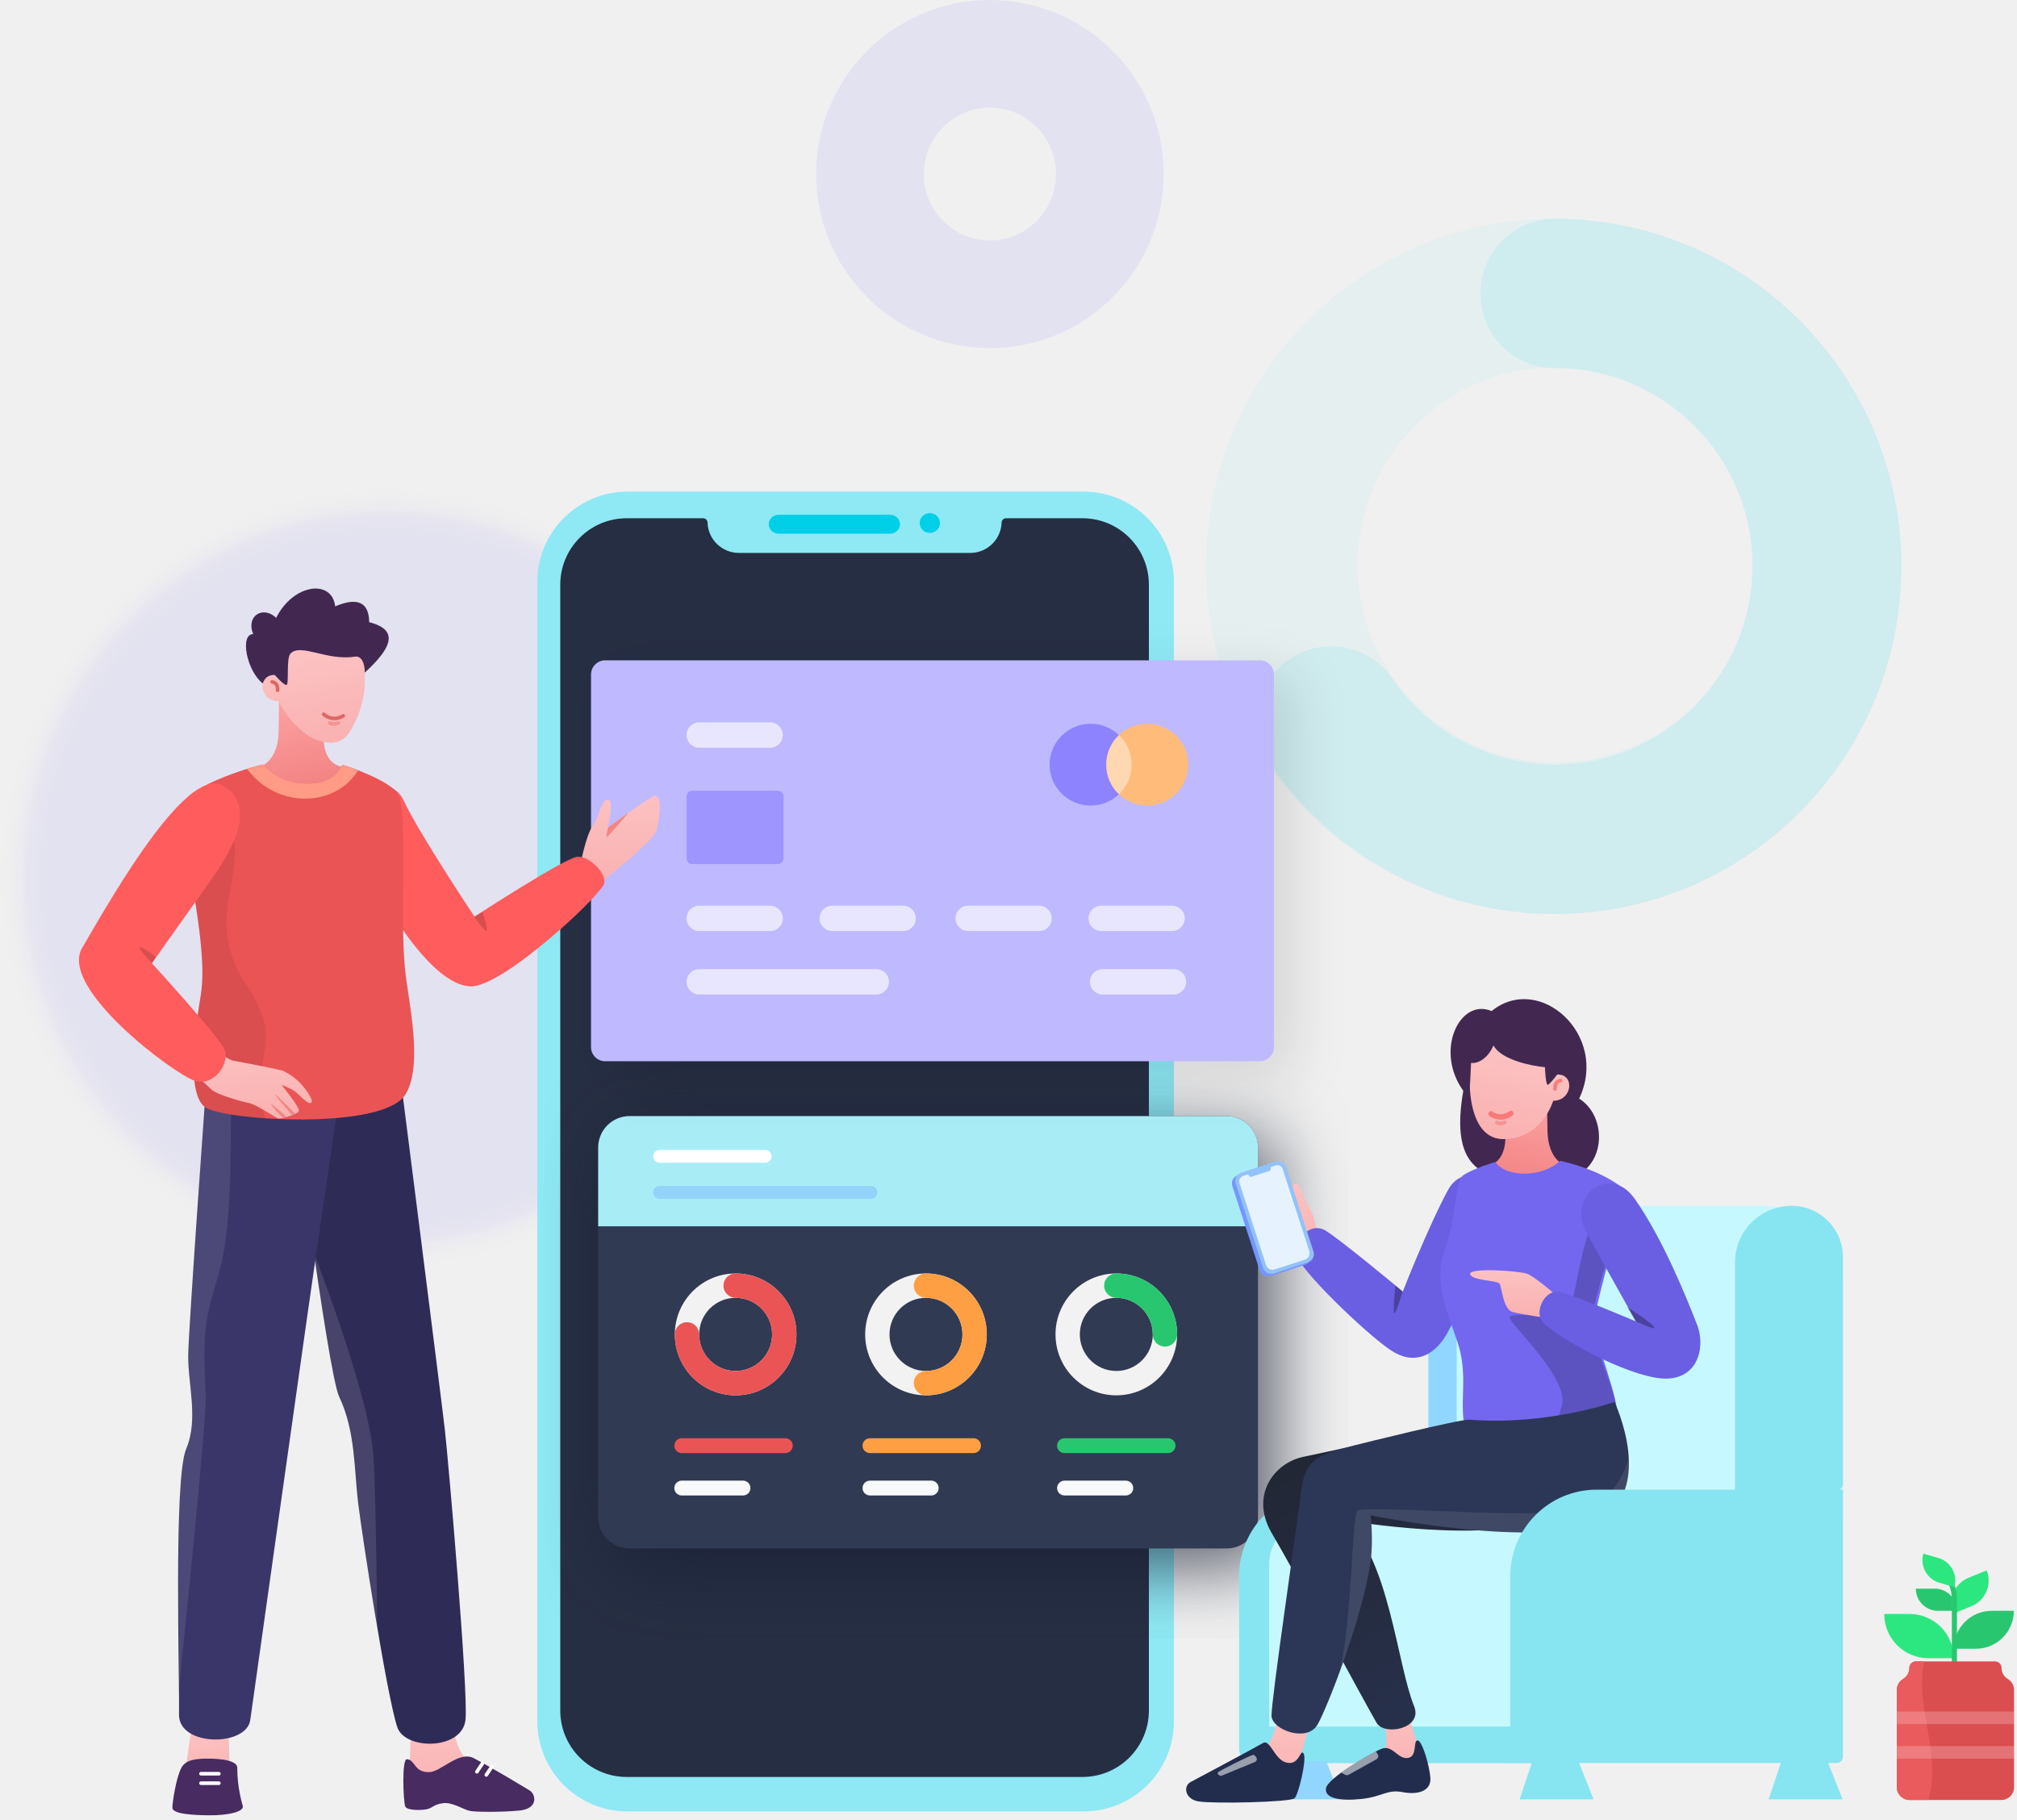
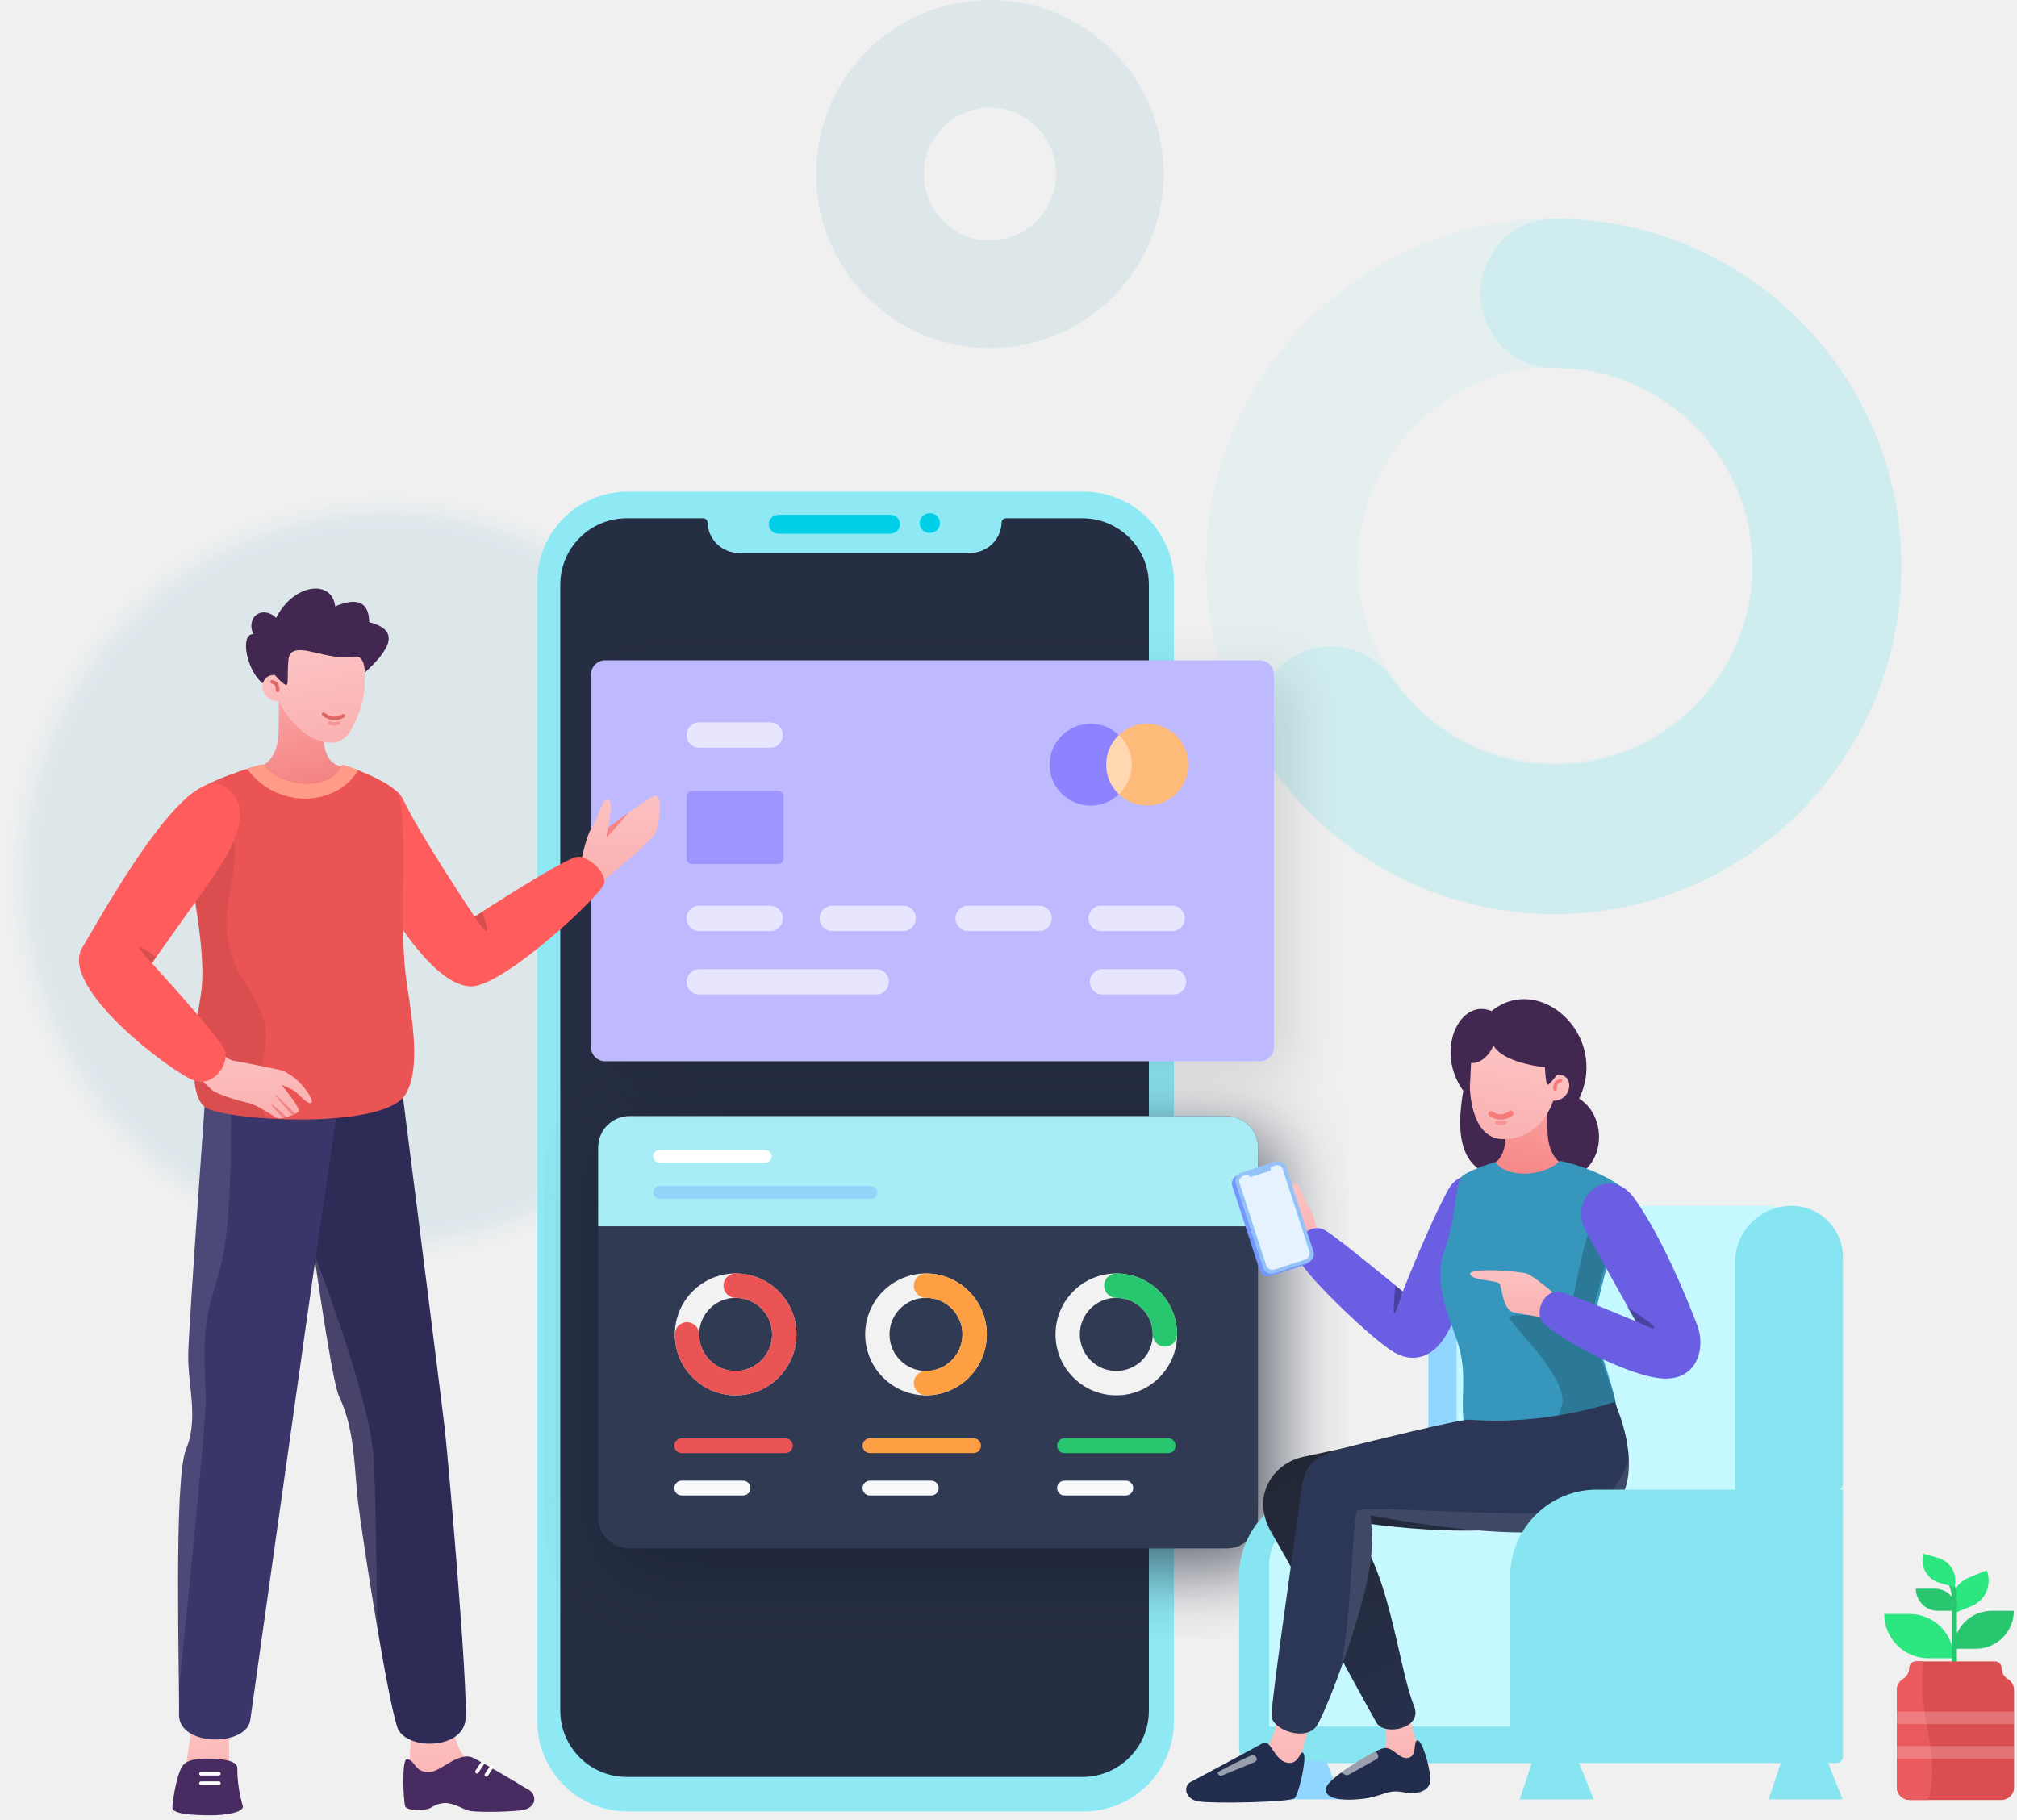
<svg xmlns="http://www.w3.org/2000/svg" width="562" height="507" viewBox="0 0 562 507" fill="none">
  <g id="Illustration">
    <g id="Shape">
      <g id="Oval" opacity="0.1" filter="url(#filter0_f)">
-         <ellipse cx="107.745" cy="244.5" rx="101.745" ry="102.5" fill="#7367F0" />
+         <ellipse cx="107.745" cy="244.5" rx="101.745" ry="102.5" fill="#3796bc" />
      </g>
      <path id="Oval_2" opacity="0.05" fill-rule="evenodd" clip-rule="evenodd" d="M336.032 157.826C336.032 104.326 379.404 60.956 432.906 60.956C486.408 60.956 529.78 104.326 529.78 157.826C529.78 211.326 486.408 254.696 432.906 254.696C379.404 254.696 336.032 211.326 336.032 157.826ZM488.389 157.386C488.389 126.988 463.745 102.346 433.347 102.346C402.948 102.346 378.304 126.988 378.304 157.386C378.304 187.784 402.948 212.426 433.347 212.426C463.745 212.426 488.389 187.784 488.389 157.386Z" fill="#00CFE8" />
-       <ellipse id="Oval_3" opacity="0.1" cx="275.822" cy="48.5" rx="33.416" ry="33.5" stroke="#7367F0" stroke-width="30" />
+       <ellipse id="Oval_3" opacity="0.1" cx="275.822" cy="48.5" rx="33.416" ry="33.5" stroke="#3796bc" stroke-width="30" />
      <path id="Path" opacity="0.1" d="M433.272 60.956C486.572 60.956 529.78 104.326 529.78 157.826C529.78 211.326 486.572 254.696 433.272 254.696C401.162 254.696 371.688 238.816 353.798 212.796C347.287 203.326 349.657 190.352 359.091 183.817C368.431 177.348 381.193 179.615 387.764 188.849L387.961 189.131C398.182 203.997 414.951 213.032 433.272 213.032C463.647 213.032 488.271 188.315 488.271 157.826C488.271 127.642 464.137 103.116 434.181 102.628L433.272 102.621C421.809 102.621 412.517 93.294 412.517 81.789C412.517 70.283 421.809 60.956 433.272 60.956Z" fill="#00CFE8" />
    </g>
    <g id="Mobile Banking App">
      <g id="Phone3">
        <path id="Rectangle" fill-rule="evenodd" clip-rule="evenodd" d="M149.71 162.137C149.71 148.254 160.964 137 174.847 137H301.957C315.84 137 327.094 148.254 327.094 162.137V479.625C327.094 493.508 315.84 504.762 301.957 504.762H174.847C160.964 504.762 149.71 493.508 149.71 479.625V162.137Z" fill="#8EE9F4" />
        <g id="Group 48">
          <path id="Rectangle_2" fill-rule="evenodd" clip-rule="evenodd" d="M156.107 162.933C156.107 152.703 164.4 144.411 174.629 144.411H195.926C196.585 144.411 197.124 144.935 197.144 145.594V145.594C197.28 150.315 201.147 154.072 205.87 154.072H270.352C275.075 154.072 278.942 150.315 279.079 145.594V145.594C279.098 144.935 279.637 144.411 280.297 144.411H301.593C311.822 144.411 320.115 152.703 320.115 162.933V476.634C320.115 486.863 311.822 495.156 301.593 495.156H174.629C164.4 495.156 156.107 486.863 156.107 476.634V162.933Z" fill="#262E43" />
          <mask id="mask0" mask-type="alpha" maskUnits="userSpaceOnUse" x="156" y="144" width="165" height="352">
            <path id="Rectangle_3" fill-rule="evenodd" clip-rule="evenodd" d="M156.107 162.933C156.107 152.703 164.4 144.411 174.629 144.411H195.926C196.585 144.411 197.124 144.935 197.144 145.594V145.594C197.28 150.315 201.147 154.072 205.87 154.072H270.352C275.075 154.072 278.942 150.315 279.079 145.594V145.594C279.098 144.935 279.637 144.411 280.297 144.411H301.593C311.822 144.411 320.115 152.703 320.115 162.933V476.634C320.115 486.863 311.822 495.156 301.593 495.156H174.629C164.4 495.156 156.107 486.863 156.107 476.634V162.933Z" fill="white" />
          </mask>
          <g mask="url(#mask0)">
            <ellipse id="Oval_4" cx="218.287" cy="357.888" rx="14.067" ry="14.053" fill="#E97EFF" fill-opacity="0.549" />
            <path id="Rectangle_4" fill-rule="evenodd" clip-rule="evenodd" d="M176.086 209.239C176.086 206.692 178.15 204.628 180.697 204.628H296.76C299.307 204.628 301.371 206.692 301.371 209.239V209.239C301.371 211.785 299.307 213.85 296.76 213.85H180.697C178.15 213.85 176.086 211.785 176.086 209.239V209.239Z" fill="#E97EFF" fill-opacity="0.549" />
          </g>
        </g>
        <path id="Path_2" d="M248.017 143.438C249.534 143.438 250.764 144.618 250.764 146.073C250.764 147.496 249.588 148.656 248.118 148.706L248.017 148.708H216.95C215.432 148.708 214.202 147.529 214.202 146.073C214.202 144.65 215.378 143.491 216.849 143.44L216.95 143.438H248.017Z" fill="#00CFE8" />
        <path id="Path_3" d="M259.151 142.999C260.669 142.999 261.899 144.228 261.899 145.744C261.899 147.226 260.723 148.434 259.252 148.487L259.151 148.489H259.007C257.49 148.489 256.26 147.26 256.26 145.744C256.26 144.262 257.436 143.054 258.907 143.001L259.007 142.999H259.151Z" fill="#00CFE8" />
      </g>
      <g id="BoardPieChart">
        <g id="Rectangle_5" filter="url(#filter1_d)">
          <path fill-rule="evenodd" clip-rule="evenodd" d="M166.672 319.757C166.672 314.921 170.592 311 175.429 311H341.763C346.6 311 350.52 314.921 350.52 319.757V422.729C350.52 427.565 346.6 431.486 341.763 431.486H175.429C170.592 431.486 166.672 427.565 166.672 422.729V319.757Z" fill="#313A53" />
        </g>
        <mask id="mask1" mask-type="alpha" maskUnits="userSpaceOnUse" x="166" y="311" width="185" height="121">
          <path id="Rectangle_6" fill-rule="evenodd" clip-rule="evenodd" d="M166.672 319.757C166.672 314.921 170.592 311 175.429 311H341.763C346.6 311 350.52 314.921 350.52 319.757V422.729C350.52 427.565 346.6 431.486 341.763 431.486H175.429C170.592 431.486 166.672 427.565 166.672 422.729V319.757Z" fill="white" />
        </mask>
        <g mask="url(#mask1)">
          <path id="Rectangle_7" fill-rule="evenodd" clip-rule="evenodd" d="M162.547 306.275H355.234V341.712H162.547L162.547 306.275Z" fill="#A8EDF6" />
          <path id="Rectangle_8" opacity="0.366" fill-rule="evenodd" clip-rule="evenodd" d="M181.992 332.262C181.992 331.284 182.785 330.49 183.764 330.49H242.682C243.66 330.49 244.453 331.284 244.453 332.262V332.262C244.453 333.241 243.66 334.034 242.682 334.034H183.764C182.785 334.034 181.992 333.241 181.992 332.262V332.262Z" fill="#6FA3FF" />
          <rect id="Rectangle_9" x="181.992" y="320.45" width="32.998" height="3.544" rx="1.772" fill="white" />
          <rect id="Rectangle_10" x="187.885" y="400.774" width="32.998" height="4.134" rx="2.067" fill="#EA5455" />
          <path id="Rectangle_11" fill-rule="evenodd" clip-rule="evenodd" d="M187.885 414.653C187.885 413.512 188.81 412.586 189.952 412.586H207.031C208.173 412.586 209.098 413.512 209.098 414.653V414.653C209.098 415.795 208.173 416.72 207.031 416.72H189.952C188.81 416.72 187.885 415.795 187.885 414.653V414.653Z" fill="#F8F9FA" />
          <rect id="Rectangle_12" x="240.329" y="400.774" width="32.998" height="4.134" rx="2.067" fill="#FF9F43" />
          <path id="Rectangle_13" fill-rule="evenodd" clip-rule="evenodd" d="M240.329 414.653C240.329 413.512 241.255 412.586 242.396 412.586H259.475C260.617 412.586 261.542 413.512 261.542 414.653V414.653C261.542 415.795 260.617 416.72 259.475 416.72H242.396C241.255 416.72 240.329 415.795 240.329 414.653V414.653Z" fill="#F8F9FA" />
          <rect id="Rectangle_14" x="294.541" y="400.774" width="32.998" height="4.134" rx="2.067" fill="#28C76F" />
          <path id="Rectangle_15" fill-rule="evenodd" clip-rule="evenodd" d="M294.541 414.653C294.541 413.512 295.467 412.586 296.608 412.586H313.687C314.829 412.586 315.754 413.512 315.754 414.653V414.653C315.754 415.795 314.829 416.72 313.687 416.72H296.608C295.467 416.72 294.541 415.795 294.541 414.653V414.653Z" fill="#F8F9FA" />
          <g id="Group 3">
            <path id="Oval_5" fill-rule="evenodd" clip-rule="evenodd" d="M311.04 388.814C320.396 388.814 327.981 381.211 327.981 371.834C327.981 362.456 320.396 354.853 311.04 354.853C301.683 354.853 294.099 362.456 294.099 371.834C294.099 381.211 301.683 388.814 311.04 388.814ZM311.04 382.022C305.426 382.022 300.875 377.46 300.875 371.834C300.875 366.207 305.426 361.645 311.04 361.645C316.654 361.645 321.204 366.207 321.204 371.834C321.204 377.46 316.654 382.022 311.04 382.022Z" fill="#F2F2F2" />
            <path id="Path_4" fill-rule="evenodd" clip-rule="evenodd" d="M327.981 371.834C327.981 362.456 320.396 354.853 311.04 354.853C309.168 354.853 307.651 356.374 307.651 358.249C307.651 360.125 309.168 361.645 311.04 361.645C316.59 361.645 321.101 366.104 321.203 371.642L321.204 371.834C321.204 373.709 322.721 375.23 324.593 375.23C326.464 375.23 327.981 373.709 327.981 371.834Z" fill="#28C76F" />
          </g>
          <g id="Group 4">
            <path id="Oval_6" fill-rule="evenodd" clip-rule="evenodd" d="M258.007 388.814C267.363 388.814 274.948 381.211 274.948 371.834C274.948 362.456 267.363 354.853 258.007 354.853C248.65 354.853 241.065 362.456 241.065 371.834C241.065 381.211 248.65 388.814 258.007 388.814ZM258.007 382.022C252.393 382.022 247.842 377.46 247.842 371.834C247.842 366.207 252.393 361.645 258.007 361.645C263.62 361.645 268.171 366.207 268.171 371.834C268.171 377.46 263.62 382.022 258.007 382.022Z" fill="#F2F2F2" />
            <path id="Path_5" d="M258.006 388.814C267.363 388.814 274.948 381.211 274.948 371.834C274.948 362.456 267.363 354.853 258.006 354.853C256.135 354.853 254.618 356.374 254.618 358.249C254.618 360.125 256.135 361.645 258.006 361.645C263.62 361.645 268.171 366.207 268.171 371.834C268.171 377.396 263.723 381.918 258.197 382.02L258.006 382.022C256.135 382.022 254.618 383.542 254.618 385.418C254.618 387.293 256.135 388.814 258.006 388.814Z" fill="#FF9F43" />
          </g>
          <g id="Group 6">
            <path id="Oval_7" fill-rule="evenodd" clip-rule="evenodd" d="M204.973 388.814C214.33 388.814 221.915 381.211 221.915 371.834C221.915 362.456 214.33 354.853 204.973 354.853C195.617 354.853 188.032 362.456 188.032 371.834C188.032 381.211 195.617 388.814 204.973 388.814ZM204.973 382.022C199.36 382.022 194.809 377.46 194.809 371.834C194.809 366.207 199.36 361.645 204.973 361.645C210.587 361.645 215.138 366.207 215.138 371.834C215.138 377.46 210.587 382.022 204.973 382.022Z" fill="#F2F2F2" />
            <path id="Path_6" fill-rule="evenodd" clip-rule="evenodd" d="M188.032 371.834C188.032 381.211 195.617 388.814 204.973 388.814C214.33 388.814 221.915 381.211 221.915 371.834C221.915 362.456 214.33 354.853 204.973 354.853C203.102 354.853 201.585 356.374 201.585 358.249C201.585 360.125 203.102 361.645 204.973 361.645C210.587 361.645 215.138 366.207 215.138 371.834C215.138 377.46 210.587 382.022 204.973 382.022C199.36 382.022 194.809 377.46 194.809 371.834C194.809 369.958 193.292 368.437 191.42 368.437C189.549 368.437 188.032 369.958 188.032 371.834Z" fill="#EA5455" />
          </g>
        </g>
      </g>
      <g id="VisaCard2">
        <g id="Rectangle_16" filter="url(#filter2_d)">
          <path fill-rule="evenodd" clip-rule="evenodd" d="M168.62 184H351.014C353.192 184 354.958 185.771 354.958 187.955V291.769C354.958 293.953 353.192 295.723 351.014 295.723H168.62C166.442 295.723 164.677 293.953 164.677 291.769V187.955C164.677 185.771 166.442 184 168.62 184Z" fill="#BFB9FF" />
        </g>
        <g id="Group 46">
          <g id="Group 45">
            <g id="Group 43">
              <ellipse id="Oval_8" cx="303.887" cy="213.077" rx="11.437" ry="11.395" fill="#8E83FF" />
              <ellipse id="Oval Copy 10" cx="319.661" cy="213.077" rx="11.437" ry="11.395" fill="#FFBB7A" />
              <path id="Path_7" fill-rule="evenodd" clip-rule="evenodd" d="M311.67 204.925L311.775 204.827C313.961 206.902 315.323 209.831 315.323 213.077C315.323 216.323 313.961 219.252 311.775 221.327C309.587 219.253 308.225 216.323 308.225 213.077C308.225 209.882 309.544 206.994 311.67 204.925L311.775 204.827L311.67 204.925Z" fill="white" fill-opacity="0.416" />
            </g>
            <path id="Rectangle_17" fill-rule="evenodd" clip-rule="evenodd" d="M192.873 220.346H216.732C217.604 220.346 218.31 221.05 218.31 221.918V239.207C218.31 240.075 217.604 240.779 216.732 240.779H192.873C192.002 240.779 191.296 240.075 191.296 239.207V221.918C191.296 221.05 192.002 220.346 192.873 220.346Z" fill="#9F95FF" />
          </g>
          <g id="Group 44">
            <path id="Rectangle_18" fill-rule="evenodd" clip-rule="evenodd" d="M194.845 252.37H214.563C216.524 252.37 218.113 253.953 218.113 255.906C218.113 257.859 216.524 259.443 214.563 259.443H194.845C192.885 259.443 191.296 257.859 191.296 255.906C191.296 253.953 192.885 252.37 194.845 252.37Z" fill="white" fill-opacity="0.647" />
            <path id="Rectangle_19" fill-rule="evenodd" clip-rule="evenodd" d="M194.845 270.052H244.141C246.101 270.052 247.69 271.635 247.69 273.588C247.69 275.541 246.101 277.125 244.141 277.125H194.845C192.885 277.125 191.296 275.541 191.296 273.588C191.296 271.635 192.885 270.052 194.845 270.052Z" fill="white" fill-opacity="0.647" />
            <path id="Rectangle_20" fill-rule="evenodd" clip-rule="evenodd" d="M307.239 270.052H326.957C328.917 270.052 330.506 271.635 330.506 273.588C330.506 275.541 328.917 277.125 326.957 277.125H307.239C305.279 277.125 303.689 275.541 303.689 273.588C303.689 271.635 305.279 270.052 307.239 270.052Z" fill="white" fill-opacity="0.647" />
            <path id="Rectangle_21" fill-rule="evenodd" clip-rule="evenodd" d="M194.845 201.289H214.563C216.524 201.289 218.113 202.872 218.113 204.825C218.113 206.778 216.524 208.362 214.563 208.362H194.845C192.885 208.362 191.296 206.778 191.296 204.825C191.296 202.872 192.885 201.289 194.845 201.289Z" fill="white" fill-opacity="0.647" />
            <path id="Rectangle Copy 38" fill-rule="evenodd" clip-rule="evenodd" d="M231.915 252.37H251.634C253.594 252.37 255.183 253.953 255.183 255.906C255.183 257.859 253.594 259.443 251.634 259.443H231.915C229.955 259.443 228.366 257.859 228.366 255.906C228.366 253.953 229.955 252.37 231.915 252.37Z" fill="white" fill-opacity="0.647" />
            <path id="Rectangle Copy 39" fill-rule="evenodd" clip-rule="evenodd" d="M269.775 252.37H289.493C291.453 252.37 293.042 253.953 293.042 255.906C293.042 257.859 291.453 259.443 289.493 259.443H269.775C267.815 259.443 266.226 257.859 266.226 255.906C266.226 253.953 267.815 252.37 269.775 252.37Z" fill="white" fill-opacity="0.647" />
            <path id="Rectangle Copy 40" fill-rule="evenodd" clip-rule="evenodd" d="M306.845 252.37H326.563C328.524 252.37 330.113 253.953 330.113 255.906C330.113 257.859 328.524 259.443 326.563 259.443H306.845C304.885 259.443 303.296 257.859 303.296 255.906C303.296 253.953 304.885 252.37 306.845 252.37Z" fill="white" fill-opacity="0.647" />
          </g>
        </g>
      </g>
      <g id="Men1.1">
        <g id="LLeg">
          <path id="Path_8" fill-rule="evenodd" clip-rule="evenodd" d="M126.372 479.69C126.372 479.69 126.236 488.374 131.569 491.458C136.901 494.543 145.162 500.274 145.162 500.274L113.735 501.339L114.631 479.612L126.372 479.69Z" fill="url(#paint0_linear)" />
          <path id="Path_9" fill-rule="evenodd" clip-rule="evenodd" d="M113.405 490.205C115.835 490.456 115.304 493.971 119.713 493.8C122.926 493.675 127.937 487.749 132.059 489.944C138.35 493.294 145.727 497.812 147.536 498.887C149.345 499.963 150.06 504.021 144.715 504.519C139.603 504.995 132.704 504.942 130.976 504.627C129.247 504.312 126.041 502.107 123.461 502.459C120.882 502.812 120.588 503.702 119.147 504.095C117.705 504.489 113.354 504.575 112.903 503.36C112.385 501.966 111.866 490.047 113.405 490.205Z" fill="#482B61" />
          <path id="Path_10" fill-rule="evenodd" clip-rule="evenodd" d="M110.969 295.474C110.969 295.474 122.957 389.573 123.959 398.472C124.961 407.371 130.465 470.679 129.712 479.123C128.944 487.723 112.857 487.769 110.699 481.281C107.745 472.4 100.916 428.014 99.787 418.746C98.658 409.477 99.054 398.716 94.516 389.225C91.266 382.43 80.513 297.886 80.513 297.886L110.969 295.474Z" fill="#2F2B57" />
          <path id="Path_11" opacity="0.591" fill-rule="evenodd" clip-rule="evenodd" d="M103.922 404.214L103.965 404.637C104.422 409.552 104.806 425.834 105.116 453.481L104.426 449.352C102.262 436.258 100.34 423.287 99.787 418.746C98.681 409.67 99.038 399.163 94.793 389.82L94.515 389.225C93.085 386.234 90.201 368.185 87.421 348.911L88.294 351.248C97.578 376.216 102.787 393.871 103.922 404.214Z" fill="white" fill-opacity="0.192" />
          <path id="Path 10" d="M134.382 491.454L132.879 493.704" stroke="white" stroke-linecap="round" />
          <path id="Path 10_2" d="M137.007 492.334L135.504 494.584" stroke="white" stroke-linecap="round" />
        </g>
        <g id="RLeg">
          <path id="Path_12" fill-rule="evenodd" clip-rule="evenodd" d="M53.349 481.682L50.536 500.672L64.13 500.604L63.685 481.329L53.349 481.682Z" fill="url(#paint1_linear)" />
          <path id="Path_13" fill-rule="evenodd" clip-rule="evenodd" d="M48.032 503.745C47.986 502.637 49.018 495.451 50.536 492.605C51.638 490.542 54.08 490.058 57.654 490.044C62.264 490.026 66.117 490.723 66.112 492.605C66.096 498.366 67.556 502.796 67.654 503.302C67.943 504.787 63.819 505.896 58.188 505.839C53.578 505.794 48.102 505.473 48.032 503.745Z" fill="#482B61" />
          <path id="Path_14" fill-rule="evenodd" clip-rule="evenodd" d="M95.56 298.563C95.56 298.563 89.327 340.561 85.554 367.134C81.847 393.245 70.868 471.132 69.733 479.285C68.691 486.77 49.68 486.77 49.88 477.705C50.08 468.64 48.32 412.152 51.86 403.789C55.4 395.425 52.318 385.692 52.447 377.567C52.576 369.442 57.667 299.106 57.667 299.106L95.56 298.563Z" fill="#3A3669" />
          <path id="Path_15" opacity="0.462" fill-rule="evenodd" clip-rule="evenodd" d="M61.462 353.024L61.164 354.105C57.556 367.072 56.31 368.241 57.333 388.923L57.343 389.344C57.379 394.547 54.904 421.474 49.919 470.126L49.897 467.101C49.722 447.254 48.991 411.369 51.77 404.014L51.86 403.789C55.4 395.425 52.318 385.692 52.446 377.567C52.576 369.442 57.667 299.106 57.667 299.106L64.17 299.012L64.236 302.234C64.704 327.396 63.779 344.326 61.462 353.024V353.024Z" fill="white" fill-opacity="0.192" />
          <path id="Path 9" d="M56.007 494.256H60.983" stroke="white" stroke-linecap="round" />
          <path id="Path 9_2" d="M56.007 496.894H60.983" stroke="white" stroke-linecap="round" />
        </g>
        <g id="Head">
          <path id="Path_16" fill-rule="evenodd" clip-rule="evenodd" d="M72.242 213.711C72.242 213.711 77.449 212.483 77.63 203.907C77.811 195.331 77.684 192.404 77.684 192.404L90.029 192.196C90.029 192.196 90.154 201.754 90.155 205.21C90.16 214.495 96.597 213.711 96.597 213.711C96.597 213.711 95.259 221.24 84.866 221.827C76.751 222.287 72.242 213.711 72.242 213.711Z" fill="url(#paint2_linear)" />
          <g id="Head1">
            <path id="Path_17" fill-rule="evenodd" clip-rule="evenodd" d="M76.552 188.069C71.435 187.87 72.269 195.399 77.585 195.389C77.585 195.389 83.297 206.933 92.265 206.963C96.585 206.977 97.996 203.11 99.291 200.395C100.586 197.68 101.536 193.619 101.615 191.132C101.7 188.481 101.711 179.77 101.711 179.77L76.352 179.759L76.552 188.069Z" fill="url(#paint3_linear)" />
            <path id="Path_18" d="M91.906 201.462C92.673 201.885 93.585 201.781 94.292 201.462" stroke="#F49494" stroke-linecap="round" />
            <path id="Path 8" d="M77.349 192.367C77.401 191.159 77.035 190.2 75.81 190.008" stroke="#DE6767" stroke-linecap="round" />
            <path id="Path_19" fill-rule="evenodd" clip-rule="evenodd" d="M76.551 188.069C76.551 188.069 78.904 190.799 79.774 190.874C80.645 190.949 79.653 183.487 80.934 182.128C83.75 179.14 91.107 184.216 98.844 182.976C101.71 182.517 101.659 187.415 101.659 187.415C108.892 180.786 111.514 175.557 102.871 173.373C102.802 167.763 99.591 166.355 93.382 168.957C92.552 161.378 81.824 162.522 76.941 172.164C73.407 168.707 68.439 171.498 70.547 176.699C66.741 176.699 68.724 186.925 73.21 190.439C73.745 188.904 74.723 188.069 76.551 188.069Z" fill="#422851" />
            <path id="Path_20" d="M90.171 199.031C90.171 199.031 92.607 201.335 95.666 199.459" stroke="#DE6767" stroke-linecap="round" />
          </g>
        </g>
        <g id="LArm">
          <g id="Group 3_2">
            <path id="Path_21" fill-rule="evenodd" clip-rule="evenodd" d="M161.671 241.247C161.671 241.247 163.135 233.107 165.072 230.255C167.01 227.403 167.574 222.61 169.402 222.786C171.23 222.963 169.399 230.614 169.399 230.614C169.399 230.614 177.923 224.219 181.79 222.015C185.319 220.006 183.383 230.404 182.831 231.729C181.518 234.885 166.322 246.793 166.322 246.793C166.322 246.793 162.003 241.971 161.671 241.247Z" fill="url(#paint4_linear)" />
            <path id="Path_22" fill-rule="evenodd" clip-rule="evenodd" d="M169.4 230.614C169.4 230.614 168.77 233.231 169.084 233.231C169.399 233.231 175.184 226.405 175.184 226.405L169.4 230.614Z" fill="#F28585" />
          </g>
          <path id="Path_23" fill-rule="evenodd" clip-rule="evenodd" d="M112.464 223.029C116.632 232.068 132.22 255.423 132.22 255.423C132.22 255.423 157.765 238.768 161.016 238.734C164.266 238.699 168.68 243.012 168.402 245.989C168.125 248.966 140.156 275.074 131.186 274.854C117.238 274.512 99.747 238.241 97.951 233.393C93.141 220.407 108.398 214.213 112.464 223.029Z" fill="#FF5C5D" />
          <path id="Path 5" fill-rule="evenodd" clip-rule="evenodd" d="M132.128 255.406C132.128 255.406 135.078 259.727 135.606 259.444C136.135 259.16 134.447 254.161 134.447 254.161L132.128 255.406Z" fill="black" fill-opacity="0.16" />
        </g>
        <g id="Body">
          <path id="Path_24" fill-rule="evenodd" clip-rule="evenodd" d="M50.768 224.475C49.459 230.751 58.422 262.381 55.956 277.178C54.006 288.882 52.144 304.996 57.199 308.573C62.345 312.216 106.644 315.108 112.959 304.996C117.968 296.973 113.867 279.182 112.959 271.066C111.147 254.875 113.883 226.894 110.809 221.171C108.902 217.621 95.902 213.043 95.413 213.185C94.925 213.327 93.777 218.357 85.557 218.357C77.337 218.357 73.707 213.185 73.265 213.043C72.823 212.901 51.952 218.798 50.768 224.475Z" fill="#EA5455" />
          <path id="Path_25" fill-rule="evenodd" clip-rule="evenodd" d="M73.244 213.041L73.265 213.043C73.707 213.185 77.337 218.357 85.557 218.357C93.777 218.357 94.925 213.327 95.413 213.185C95.59 213.134 97.396 213.697 99.722 214.606L99.712 214.713C93.836 224.579 77.677 225.795 69.04 214.507L68.845 214.246L69.808 213.947C71.573 213.411 72.835 213.088 73.178 213.045L73.244 213.041Z" fill="#FF9B86" />
          <path id="Path_26" fill-rule="evenodd" clip-rule="evenodd" d="M50.796 228.834L51.52 228.935C59.204 230.034 63.71 231.773 65.039 234.152C65.911 235.712 65.506 240.991 63.823 249.988L63.644 250.932C62.083 259.088 63.868 267.524 68.58 274.33L68.845 274.707C70.439 276.936 71.908 279.872 73.252 283.514C76.372 291.962 69.737 299.081 73.939 311.649L73.081 311.586C65.27 310.988 58.953 309.815 57.199 308.573C52.144 304.996 54.006 288.882 55.956 277.179C58.054 264.588 51.878 239.811 50.796 228.834Z" fill="black" fill-opacity="0.067" />
        </g>
        <g id="Rarm">
          <g id="Group 2">
            <path id="Path_27" fill-rule="evenodd" clip-rule="evenodd" d="M59.774 291.701C59.774 291.701 62.723 295.18 65.24 295.613C67.757 296.046 78.291 298.106 78.934 298.411C79.542 298.7 81.62 299.794 83.397 301.549C84.937 303.07 87.6 306.677 86.707 307.297C85.752 307.961 83.175 304.708 81.882 303.904C80.526 303.061 78.442 302.314 78.442 302.314C78.442 302.314 83.597 308.533 83.269 309.619C83.03 310.412 78.646 311.767 77.709 311.665C76.772 311.563 71.607 307.782 69.285 307.341C67.675 307.037 60.466 305.084 58.946 303.618C57.425 302.151 54.006 299.174 54.006 299.174L59.774 291.701Z" fill="url(#paint5_linear)" />
            <path id="Path_28" fill-rule="evenodd" clip-rule="evenodd" d="M82.275 310.34C82.275 310.34 76.88 304.905 76.655 304.997C76.43 305.09 81.356 310.719 81.356 310.719L82.275 310.34Z" fill="#F28585" />
            <path id="Path_29" fill-rule="evenodd" clip-rule="evenodd" d="M79.871 311.233C79.871 311.233 75.829 307.53 75.565 307.709C75.301 307.887 78.802 311.535 78.802 311.535L79.871 311.233Z" fill="#F28585" />
          </g>
          <path id="Path_30" fill-rule="evenodd" clip-rule="evenodd" d="M62.706 219.232C71.036 225.093 65.471 235.748 58.56 245.521C52.105 254.65 42.321 268.401 42.321 268.401C42.321 268.401 60.718 288.554 62.496 292.282C64.273 296.011 59.734 303.014 54.093 301.101C48.45 299.189 16.343 275.404 22.872 264.164C32.845 246.995 52.868 212.309 62.706 219.232Z" fill="#FF5C5D" />
          <path id="Path 6" fill-rule="evenodd" clip-rule="evenodd" d="M42.321 268.401C42.321 268.401 38.546 264.407 38.898 263.945C39.251 263.482 43.506 266.747 43.506 266.747L42.321 268.401Z" fill="black" fill-opacity="0.16" />
        </g>
      </g>
      <g id="Group 7">
        <path id="Rectangle_22" fill-rule="evenodd" clip-rule="evenodd" d="M345.257 439.204C345.257 425.888 356.052 415.093 369.368 415.093L437.966 415.093V487.26C437.966 489.469 436.175 491.26 433.966 491.26H349.257C347.048 491.26 345.257 489.469 345.257 487.26L345.257 439.204Z" fill="#86E5F0" />
        <path id="Rectangle_23" fill-rule="evenodd" clip-rule="evenodd" d="M353.633 476.224L421.269 476.224V491.26H353.633L353.633 476.224Z" fill="#86E5F0" />
        <path id="Path_31" fill-rule="evenodd" clip-rule="evenodd" d="M439.769 490.715L444.035 501.401H423.41L426.984 490.715H439.769Z" fill="#86E5F0" />
        <path id="Path_32" fill-rule="evenodd" clip-rule="evenodd" d="M369.497 490.715L373.764 501.401H353.139L356.713 490.715H369.497Z" fill="#91D6FF" />
        <path id="Path_33" fill-rule="evenodd" clip-rule="evenodd" d="M509.161 490.715L513.428 501.401H492.803L496.377 490.715H509.161Z" fill="#86E5F0" />
        <path id="Rectangle_24" fill-rule="evenodd" clip-rule="evenodd" d="M397.97 360.481C397.97 347.368 408.449 336.659 421.558 336.375L438.492 336.008V422.277H397.97L397.97 360.481Z" fill="#91D6FF" />
        <path id="Rectangle_25" fill-rule="evenodd" clip-rule="evenodd" d="M405.875 360.119C405.875 346.803 416.67 336.008 429.986 336.008H491.667C503.729 336.008 513.507 345.786 513.507 357.848V422.288C513.507 423.253 512.725 424.035 511.76 424.035H405.875L405.875 360.119Z" fill="#C6F9FF" />
        <path id="Rectangle_26" fill-rule="evenodd" clip-rule="evenodd" d="M483.427 351.792C483.427 343.074 490.493 336.008 499.21 336.008V336.008C507.106 336.008 513.507 342.409 513.507 350.305V413.499C513.507 414.464 512.725 415.246 511.76 415.246H483.427V351.792Z" fill="#86E5F0" />
        <path id="Rectangle_27" fill-rule="evenodd" clip-rule="evenodd" d="M353.633 435.799C353.633 428.84 359.274 423.199 366.233 423.199H433.69V481.124H353.633V435.799Z" fill="#C6F9FF" />
        <g id="Wom1.4">
          <g id="Head_2">
            <path id="Path_34" fill-rule="evenodd" clip-rule="evenodd" d="M436.719 328.514C447.465 326.01 448.172 311.252 440.003 306.133C448.428 288.461 428.945 270.915 415.599 281.736C406.85 277.989 399.579 292.611 407.72 303.968C404.307 323.468 411.254 328.509 423.777 328.723L436.719 328.514Z" fill="#422851" />
            <path id="Path_35" fill-rule="evenodd" clip-rule="evenodd" d="M436.585 324.989C436.585 324.989 431.358 323.762 431.176 315.192C430.995 306.622 431.122 303.696 431.122 303.696L419.608 303.488C419.608 303.488 419.483 313.039 419.481 316.494C419.476 325.773 413.015 324.989 413.015 324.989C413.015 324.989 414.358 332.513 424.791 333.1C432.937 333.559 436.585 324.989 436.585 324.989Z" fill="url(#paint6_linear)" />
            <path id="Path_36" fill-rule="evenodd" clip-rule="evenodd" d="M433.807 299.417C438.944 299.218 438.106 306.741 432.77 306.731C432.77 306.731 429.671 317.419 418.912 317.419C410.173 317.419 409.605 304.962 409.526 302.477C409.44 299.828 409.43 291.123 409.43 291.123L434.007 291.112L433.807 299.417Z" fill="url(#paint7_linear)" />
            <path id="Path_37" d="M420.985 310.239C420.985 310.239 418.423 312.41 415.454 310.377" stroke="#F77B7B" stroke-width="1.5" stroke-linecap="round" />
            <path id="Path_38" d="M419.294 312.753C418.497 313.121 417.729 313.148 417.044 312.781" stroke="#F49494" stroke-linecap="round" />
            <path id="Path 8_2" d="M433.284 303.463C433.231 302.256 433.599 301.297 434.829 301.105" stroke="#F77B7B" stroke-linecap="round" />
            <path id="Path_39" fill-rule="evenodd" clip-rule="evenodd" d="M434.62 298.487C434.62 298.487 431.805 302.267 431.234 302.287C430.664 302.307 430.464 297.371 430.464 297.371C427.011 297.107 418.271 295.366 416.128 291.309C414.63 294.888 411.766 296.478 409.884 296.173L409.527 303.778L408.649 288.489H435.309L434.62 298.487Z" fill="#422851" />
          </g>
          <g id="LLeg_2">
            <path id="Path_40" fill-rule="evenodd" clip-rule="evenodd" d="M383.979 476.119C383.979 476.119 388.587 485.431 384.809 488.365C381.026 491.3 371.033 496.801 371.033 496.801L397.508 495.136L391.623 474.826L383.979 476.119Z" fill="url(#paint8_linear)" />
            <path id="Path_41" fill-rule="evenodd" clip-rule="evenodd" d="M394.947 484.981C393.64 485.134 395.035 489.535 392.207 489.87C389.383 490.204 388.011 486.034 384.808 487.356C381.604 488.678 369.92 495.513 369.46 498.307C368.994 501.1 373.347 501.922 379.317 501.291C385.287 500.66 386.387 498.535 390.869 499.391C395.345 500.247 398.699 498.883 398.551 495.61C398.403 492.338 396.253 484.828 394.947 484.981Z" fill="#222D4E" />
            <path id="Path 14" fill-rule="evenodd" clip-rule="evenodd" d="M383.346 488.034L383.856 488.799C384.18 489.285 384.021 489.943 383.511 490.227L375.781 494.543C375.491 494.706 375.138 494.713 374.841 494.562L373.672 493.968C375.597 492.573 377.172 491.524 378.912 490.495C380.248 489.704 381.727 488.889 383.346 488.034Z" fill="white" fill-opacity="0.541" />
            <path id="Path_42" fill-rule="evenodd" clip-rule="evenodd" d="M423.859 394.043C415.844 394.402 371.235 404.274 363.13 405.951C355.026 407.628 348.174 416.704 354.354 427.213C361.295 439.01 379.205 472.514 383.554 480.066C385.706 483.805 396.564 481.709 394.014 475.434C389.259 463.738 387.051 434.356 374.929 423.643C374.929 423.643 415.695 430.742 433.304 422.61C446.102 416.699 443.207 393.178 423.859 394.043Z" fill="url(#paint9_linear)" />
          </g>
          <g id="LArm_2">
            <path id="Path_43" fill-rule="evenodd" clip-rule="evenodd" d="M367.069 346.62C367.069 346.62 367.159 340.095 364.878 336.684C362.597 333.274 362.506 329.652 360.78 329.77C359.053 329.889 360.763 338.309 360.763 338.309C360.763 338.309 358.572 337.471 356.999 336.412C355.425 335.353 350.653 330.131 349.538 331.057C347.647 332.633 350.693 341.527 352.351 343.305C354.015 345.083 363.106 350.932 363.106 350.932L367.069 346.62Z" fill="url(#paint10_linear)" />
            <path id="Path_44" fill-rule="evenodd" clip-rule="evenodd" d="M416.324 342.71C412.596 351.363 405.769 367.258 402.955 372C399.428 377.939 393.866 380.556 387.354 376.149C380.512 371.519 361.671 353.46 361.119 349.369C360.572 345.279 365.183 340.37 369.355 342.912C373.528 345.453 390.866 359.89 390.866 359.89C390.866 359.89 397.863 341.943 403.492 331.546C408.366 322.551 421.999 329.556 416.324 342.71Z" fill="#6A5EE3" />
            <path id="Path_45" fill-rule="evenodd" clip-rule="evenodd" d="M390.793 359.899C390.793 359.899 388.914 366.277 388.474 365.908C388.035 365.538 388.81 358.232 388.81 358.232L390.793 359.899Z" fill="black" fill-opacity="0.303" />
          </g>
          <g id="PhoneMini4">
            <g id="Group 3_3">
              <path id="Rectangle_28" d="M343.366 330.492C342.956 329.231 343.646 327.877 344.907 327.468L354.376 324.391C355.637 323.981 356.991 324.671 357.4 325.932L365.043 349.452C365.452 350.713 364.762 352.067 363.502 352.477L354.032 355.553C352.772 355.963 351.418 355.273 351.008 354.013L343.366 330.492Z" fill="#7596FF" />
              <rect id="Rectangle_29" x="343.561" y="327.497" width="14.757" height="29.531" rx="2.4" transform="rotate(-18 343.561 327.497)" fill="#93C2F9" />
              <path id="Rectangle_30" d="M346.395 327.685L347.46 327.339C347.677 327.268 347.908 327.366 348.012 327.56L348.045 327.637C348.124 327.881 348.387 328.015 348.63 327.936L353.763 326.268C353.98 326.198 354.109 325.983 354.08 325.764L354.061 325.683C353.982 325.438 354.115 325.176 354.359 325.097L355.418 324.753C356.205 324.497 357.047 324.894 357.36 325.645L357.406 325.767V325.767L364.806 348.613C365.128 349.611 364.582 350.681 363.587 351.006L355.166 353.742C354.213 354.053 353.193 353.567 352.822 352.652L352.776 352.524C352.775 352.524 352.775 352.523 352.777 352.522L345.378 329.681C345.108 328.849 345.563 327.955 346.395 327.685Z" fill="#E6F3FF" />
            </g>
          </g>
          <g id="Body_2">
-             <path id="Path_46" fill-rule="evenodd" clip-rule="evenodd" d="M453.585 332.284C453.585 332.284 444.6 362.387 444.334 368.085C444.068 373.784 451.683 390.533 450.386 394.766C447.397 404.548 409.233 408.761 407.775 395.601C407.095 389.463 408.51 383.955 406.879 376.723C405.254 369.492 398.723 358.745 402.428 348.642C406.132 338.538 405.139 329.191 407.789 327.424C410.439 325.657 416.632 323.781 416.632 323.781C419.644 328.216 429.812 328.151 434.664 323.468C434.664 323.468 446.718 325.808 453.585 332.284Z" fill="#7367F0" />
+             <path id="Path_46" fill-rule="evenodd" clip-rule="evenodd" d="M453.585 332.284C453.585 332.284 444.6 362.387 444.334 368.085C444.068 373.784 451.683 390.533 450.386 394.766C447.397 404.548 409.233 408.761 407.775 395.601C407.095 389.463 408.51 383.955 406.879 376.723C405.254 369.492 398.723 358.745 402.428 348.642C406.132 338.538 405.139 329.191 407.789 327.424C410.439 325.657 416.632 323.781 416.632 323.781C419.644 328.216 429.812 328.151 434.664 323.468C434.664 323.468 446.718 325.808 453.585 332.284Z" fill="#3796bc" />
            <path id="Path_47" fill-rule="evenodd" clip-rule="evenodd" d="M445.534 337.16C439.545 346.67 439.563 363.228 436.346 365.396C433.13 367.565 420.61 365.437 420.61 367.154C420.61 368.871 437.911 384.61 435.071 392.133C433.584 396.073 433.987 399.597 436.281 402.707L437.03 402.543C443.847 401.002 449.327 398.234 450.386 394.766C451.683 390.533 443.19 373.784 443.456 368.085C443.682 363.248 450.823 340.826 452.977 334.159C451.223 331.064 448.743 332.064 445.534 337.16Z" fill="black" fill-opacity="0.199" />
          </g>
          <g id="RArm">
            <path id="Path_48" fill-rule="evenodd" clip-rule="evenodd" d="M435.32 362.39C435.32 362.39 427.752 355.688 425.436 354.911C423.119 354.133 409.551 353.199 409.637 354.956C409.734 356.839 417.021 356.73 417.776 357.657C418.531 358.583 418.703 364.914 421.557 365.624C424.406 366.335 432.946 367.561 432.946 367.561L435.32 362.39Z" fill="url(#paint11_linear)" />
            <path id="Path_49" fill-rule="evenodd" clip-rule="evenodd" d="M455.454 334.014C463.427 345.273 470.234 362.424 472.847 369.111C475.46 375.798 472.824 385.883 461.335 383.903C449.865 381.928 431.617 371.198 429.598 368.068C427.579 364.938 430.646 359.242 434.509 359.987C438.087 360.677 455.838 368.229 455.838 368.229C455.838 368.229 444.418 347.976 441.63 342.546C436.972 333.479 448.431 324.093 455.454 334.014Z" fill="#6A5EE3" />
            <path id="Path_50" fill-rule="evenodd" clip-rule="evenodd" d="M455.658 368.091C455.658 368.091 461.639 371.064 460.91 369.817C460.18 368.57 453.376 364.189 453.376 364.189L455.658 368.091Z" fill="black" fill-opacity="0.303" />
          </g>
          <g id="RLeg_2">
            <path id="Path_51" fill-rule="evenodd" clip-rule="evenodd" d="M356.139 476.493C356.139 476.493 356.278 487.453 347.252 491.551C338.231 495.648 331.804 495.402 332.622 498.57C333.44 501.737 356.92 501.609 359.112 499.132C360.981 497.024 365.045 477.399 366.164 478.9L356.139 476.493Z" fill="url(#paint12_linear)" />
            <path id="Path_52" fill-rule="evenodd" clip-rule="evenodd" d="M363.281 488.761C362.273 486.813 362.209 492.295 358.234 491.087C355.007 490.106 353.904 484.495 351.865 485.724C349.827 486.953 331.88 496.482 331.778 496.539C329.568 497.73 330.186 501.338 333.918 501.968C338.065 502.667 359.551 502.196 360.704 501.09C361.857 499.984 364.089 490.324 363.281 488.761Z" fill="#222D4E" />
            <path id="Path 14_2" fill-rule="evenodd" clip-rule="evenodd" d="M349.211 489.001C349.534 489.001 349.844 489.375 350.079 489.765C350.358 490.228 350.106 490.8 349.607 491.006L340.52 494.75C340.179 494.89 339.78 494.84 339.543 494.558C339.366 494.346 339.217 494.097 339.301 493.923C339.476 493.557 348.534 489.001 349.211 489.001Z" fill="white" fill-opacity="0.541" />
            <path id="Path_53" fill-rule="evenodd" clip-rule="evenodd" d="M449.852 390.655C449.852 390.655 461.504 415.278 445.129 423.733C429.293 431.91 381.884 422.239 381.884 422.239C381.884 422.239 382.731 429.064 381.884 435.15C379.672 451.047 369.149 477.532 366.923 480.86C363.844 485.462 354.465 481.991 354.289 478.159C354.112 474.327 361.359 425.387 362.461 416.054C363.557 406.721 367.018 405.365 377.127 402.814C379.45 402.228 406.914 395.398 409.43 395.597C431.048 397.308 449.852 390.655 449.852 390.655Z" fill="#2C3757" />
            <path id="Path_54" opacity="0.462" fill-rule="evenodd" clip-rule="evenodd" d="M437.078 421.192C421.4 422.95 379.892 419.326 378.225 420.973C376.633 422.545 376.899 449.892 373.328 465.721L373.871 464.226C377.229 454.895 380.716 443.546 381.884 435.15C382.731 429.063 381.884 422.239 381.884 422.239L383.796 422.609C392.807 424.303 431.193 430.929 445.129 423.733C452.68 419.834 455.761 413.357 454.373 404.302C451.982 414.537 446.217 420.167 437.078 421.192Z" fill="white" fill-opacity="0.192" />
          </g>
        </g>
        <path id="Rectangle_31" fill-rule="evenodd" clip-rule="evenodd" d="M420.798 439.204C420.798 425.888 431.593 415.093 444.909 415.093L513.507 415.093V489.512C513.507 490.477 512.725 491.26 511.76 491.26H420.798L420.798 439.204Z" fill="#86E5F0" />
      </g>
      <g id="Group 80">
        <path id="Rectangle_32" d="M525.002 449.738H532.049C538.86 449.738 544.382 455.26 544.382 462.071V462.071H537.335C530.524 462.071 525.002 456.55 525.002 449.738V449.738Z" fill="#2CE780" />
        <path id="Rectangle_33" d="M533.812 442.69H539.097C542.502 442.69 545.263 445.451 545.263 448.857V448.857H539.978C536.572 448.857 533.812 446.096 533.812 442.69V442.69Z" fill="#28C76F" />
        <path id="Rectangle_34" d="M561.119 448.857H554.953C549.115 448.857 544.382 453.59 544.382 459.428V459.428H550.548C556.386 459.428 561.119 454.695 561.119 448.857V448.857Z" fill="#28C76F" />
        <path id="Rectangle_35" fill-rule="evenodd" clip-rule="evenodd" d="M553.551 437.592L548.535 439.628C544.618 441.218 542.726 445.676 544.303 449.598V449.598L549.319 447.561C553.235 445.971 555.127 441.513 553.551 437.592V437.592Z" fill="#2CE780" />
        <path id="Path_55" fill-rule="evenodd" clip-rule="evenodd" d="M540.651 436.524C543.407 438.271 545.155 441.594 545.258 445.242L545.263 445.585V471.762H543.849V445.585C543.849 442.516 542.461 439.686 540.213 438.134L539.978 437.978L540.651 436.524Z" fill="#28C76F" />
        <g id="Group 84">
          <path id="Rectangle_36" fill-rule="evenodd" clip-rule="evenodd" d="M533.863 462.952H555.838C556.865 462.952 557.697 463.767 557.697 464.773V464.825C557.697 465.937 558.237 466.982 559.152 467.641L559.721 468.051C560.636 468.71 561.176 469.755 561.176 470.867V498.077C561.176 500.008 559.578 501.573 557.608 501.573H532.094C530.123 501.573 528.525 500.008 528.525 498.077V470.867C528.525 469.755 529.066 468.71 529.98 468.051L530.55 467.641C531.403 467.026 531.931 466.074 531.997 465.046L532.005 464.773C532.005 463.767 532.837 462.952 533.863 462.952Z" fill="#DA4E4F" />
          <mask id="mask2" mask-type="alpha" maskUnits="userSpaceOnUse" x="528" y="462" width="34" height="40">
            <path id="Rectangle_37" fill-rule="evenodd" clip-rule="evenodd" d="M533.863 462.952H555.838C556.865 462.952 557.697 463.767 557.697 464.773V464.825C557.697 465.937 558.237 466.982 559.152 467.641L559.721 468.051C560.636 468.71 561.176 469.755 561.176 470.867V498.077C561.176 500.008 559.578 501.573 557.608 501.573H532.094C530.123 501.573 528.525 500.008 528.525 498.077V470.867C528.525 469.755 529.066 468.71 529.98 468.051L530.55 467.641C531.403 467.026 531.931 466.074 531.997 465.046L532.005 464.773C532.005 463.767 532.837 462.952 533.863 462.952Z" fill="white" />
          </mask>
          <g mask="url(#mask2)">
            <path id="Rectangle_38" fill-rule="evenodd" clip-rule="evenodd" d="M527.633 461.205H536.554C532.617 476.222 542.205 488.676 536.554 504.019H527.633V461.205Z" fill="#E95B5C" />
            <rect id="Rectangle_39" x="528.525" y="486.544" width="32.651" height="3.495" fill="#FFDFE2" fill-opacity="0.258" />
            <rect id="Rectangle_40" x="528.525" y="476.932" width="32.651" height="3.495" fill="#FFDFE2" fill-opacity="0.258" />
          </g>
        </g>
        <path id="Rectangle_41" fill-rule="evenodd" clip-rule="evenodd" d="M535.899 432.926L540.054 434.123C543.536 435.126 545.549 438.758 544.555 442.242V442.242L540.4 441.044C536.918 440.041 534.905 436.41 535.899 432.926V432.926Z" fill="#2CE780" />
      </g>
    </g>
  </g>
  <defs>
    <filter id="filter0_f" x="0.563" y="136.563" width="214.362" height="215.873" filterUnits="userSpaceOnUse" color-interpolation-filters="sRGB">
      <feFlood flood-opacity="0" result="BackgroundImageFix" />
      <feBlend mode="normal" in="SourceGraphic" in2="BackgroundImageFix" result="shape" />
      <feGaussianBlur stdDeviation="2.718" result="effect1_foregroundBlur" />
    </filter>
    <filter id="filter1_d" x="151.672" y="296" width="223.848" height="160.486" filterUnits="userSpaceOnUse" color-interpolation-filters="sRGB">
      <feFlood flood-opacity="0" result="BackgroundImageFix" />
      <feColorMatrix in="SourceAlpha" type="matrix" values="0 0 0 0 0 0 0 0 0 0 0 0 0 0 0 0 0 0 127 0" />
      <feOffset dx="5" dy="5" />
      <feGaussianBlur stdDeviation="10" />
      <feColorMatrix type="matrix" values="0 0 0 0 0.086 0 0 0 0 0.114 0 0 0 0 0.192 0 0 0 0.7 0" />
      <feBlend mode="normal" in2="BackgroundImageFix" result="effect1_dropShadow" />
      <feBlend mode="normal" in="SourceGraphic" in2="effect1_dropShadow" result="shape" />
    </filter>
    <filter id="filter2_d" x="156.677" y="174" width="218.281" height="139.723" filterUnits="userSpaceOnUse" color-interpolation-filters="sRGB">
      <feFlood flood-opacity="0" result="BackgroundImageFix" />
      <feColorMatrix in="SourceAlpha" type="matrix" values="0 0 0 0 0 0 0 0 0 0 0 0 0 0 0 0 0 0 127 0" />
      <feOffset dx="6" dy="4" />
      <feGaussianBlur stdDeviation="7" />
      <feColorMatrix type="matrix" values="0 0 0 0 0.019 0 0 0 0 0.019 0 0 0 0 0.019 0 0 0 0.11 0" />
      <feBlend mode="normal" in2="BackgroundImageFix" result="effect1_dropShadow" />
      <feBlend mode="normal" in="SourceGraphic" in2="effect1_dropShadow" result="shape" />
    </filter>
    <linearGradient id="paint0_linear" x1="108.297" y1="474.323" x2="109.454" y2="500.285" gradientUnits="userSpaceOnUse">
      <stop stop-color="#FDC6C6" />
      <stop offset="1" stop-color="#FAB2B2" />
    </linearGradient>
    <linearGradient id="paint1_linear" x1="48.184" y1="476.621" x2="50.29" y2="499.587" gradientUnits="userSpaceOnUse">
      <stop stop-color="#FDC6C6" />
      <stop offset="1" stop-color="#FAB2B2" />
    </linearGradient>
    <linearGradient id="paint2_linear" x1="64.314" y1="187.794" x2="73.802" y2="231.539" gradientUnits="userSpaceOnUse">
      <stop stop-color="#FFAFAF" />
      <stop offset="1" stop-color="#F07777" />
    </linearGradient>
    <linearGradient id="paint3_linear" x1="66.699" y1="179.45" x2="72.791" y2="209.06" gradientUnits="userSpaceOnUse">
      <stop stop-color="#FDC6C6" />
      <stop offset="1" stop-color="#FAB2B2" />
    </linearGradient>
    <linearGradient id="paint4_linear" x1="159.942" y1="213.8" x2="160.255" y2="244.962" gradientUnits="userSpaceOnUse">
      <stop stop-color="#FDC6C6" />
      <stop offset="1" stop-color="#FAB2B2" />
    </linearGradient>
    <linearGradient id="paint5_linear" x1="48.316" y1="286.84" x2="49.251" y2="310.713" gradientUnits="userSpaceOnUse">
      <stop stop-color="#FDC6C6" />
      <stop offset="1" stop-color="#FAB2B2" />
    </linearGradient>
    <linearGradient id="paint6_linear" x1="444.258" y1="299.089" x2="434.496" y2="342.676" gradientUnits="userSpaceOnUse">
      <stop stop-color="#FFAFAF" />
      <stop offset="1" stop-color="#F07777" />
    </linearGradient>
    <linearGradient id="paint7_linear" x1="443.5" y1="290.813" x2="437.643" y2="319.461" gradientUnits="userSpaceOnUse">
      <stop stop-color="#FDC6C6" />
      <stop offset="1" stop-color="#FAB2B2" />
    </linearGradient>
    <linearGradient id="paint8_linear" x1="402.089" y1="469.477" x2="400.685" y2="495.712" gradientUnits="userSpaceOnUse">
      <stop stop-color="#FDC6C6" />
      <stop offset="1" stop-color="#FAB2B2" />
    </linearGradient>
    <linearGradient id="paint9_linear" x1="374.717" y1="503.263" x2="332.365" y2="421.973" gradientUnits="userSpaceOnUse">
      <stop stop-color="#28324F" />
      <stop offset="1" stop-color="#222735" />
    </linearGradient>
    <linearGradient id="paint10_linear" x1="370.207" y1="324.616" x2="368.311" y2="349.813" gradientUnits="userSpaceOnUse">
      <stop stop-color="#FDC6C6" />
      <stop offset="1" stop-color="#FAB2B2" />
    </linearGradient>
    <linearGradient id="paint11_linear" x1="439.765" y1="350.643" x2="439.209" y2="366.914" gradientUnits="userSpaceOnUse">
      <stop stop-color="#FDC6C6" />
      <stop offset="1" stop-color="#FAB2B2" />
    </linearGradient>
    <linearGradient id="paint12_linear" x1="371.98" y1="470.534" x2="370.607" y2="499.778" gradientUnits="userSpaceOnUse">
      <stop stop-color="#FDC6C6" />
      <stop offset="1" stop-color="#FAB2B2" />
    </linearGradient>
  </defs>
</svg>
